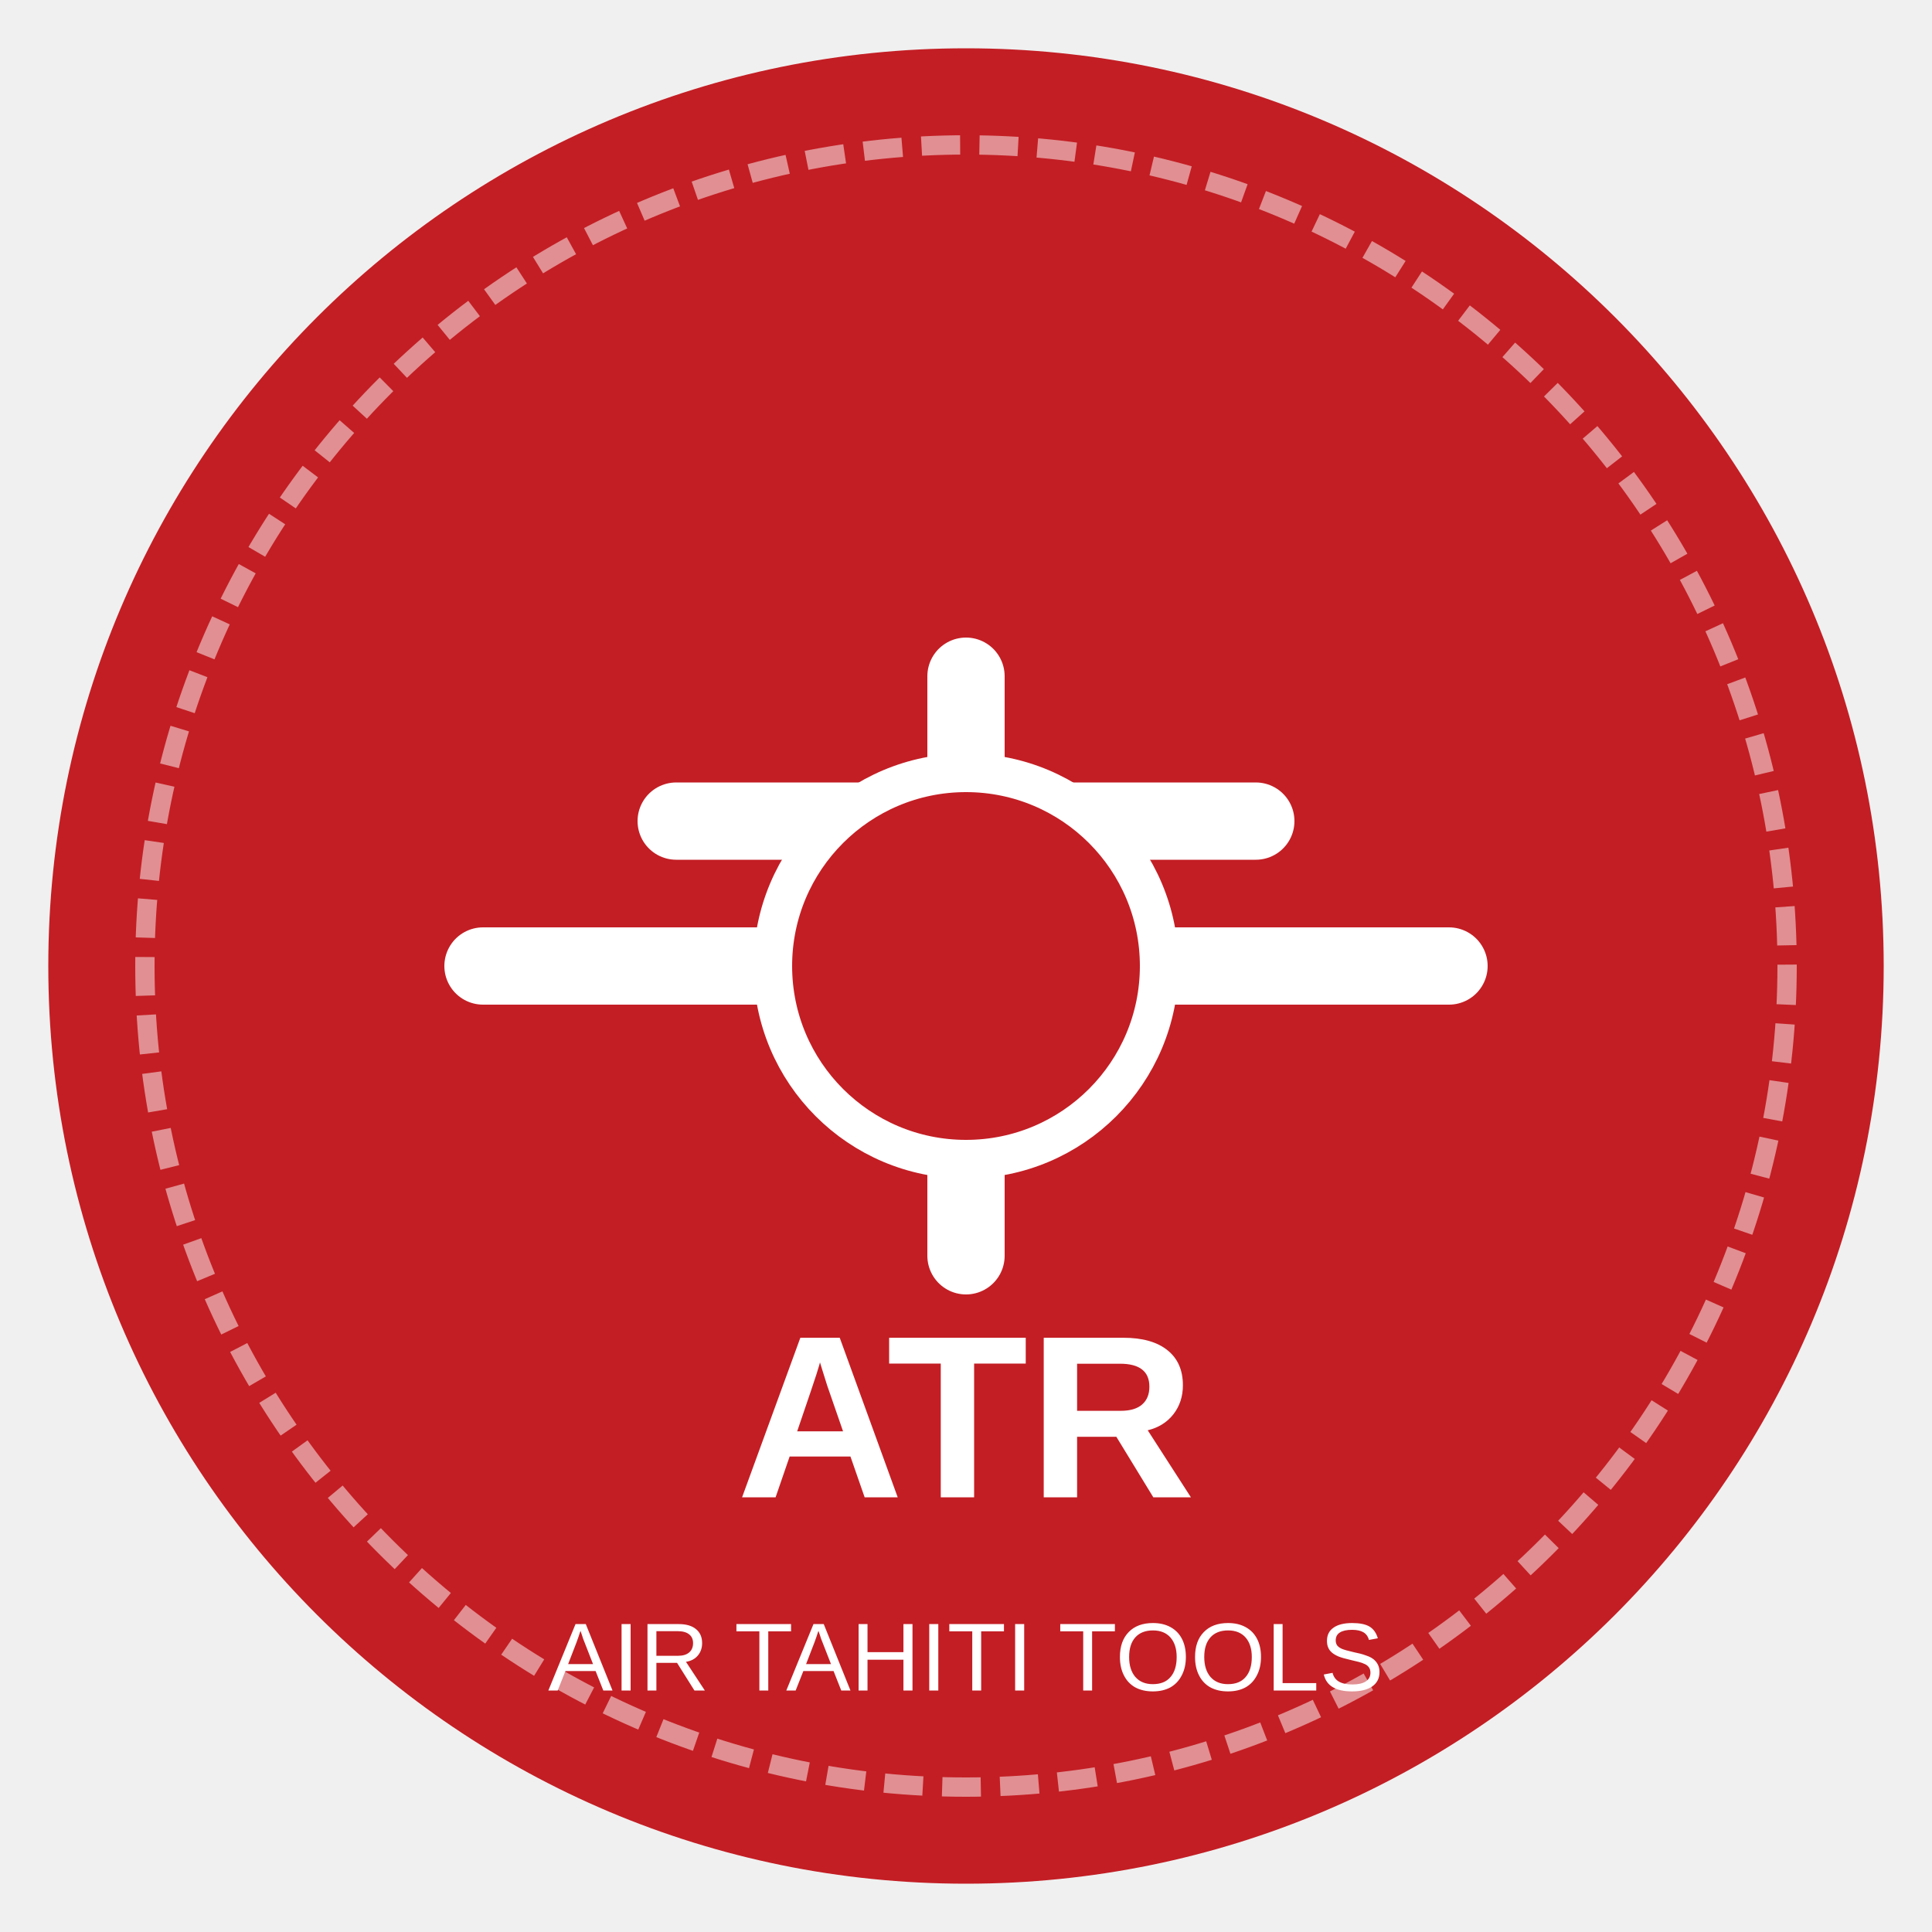
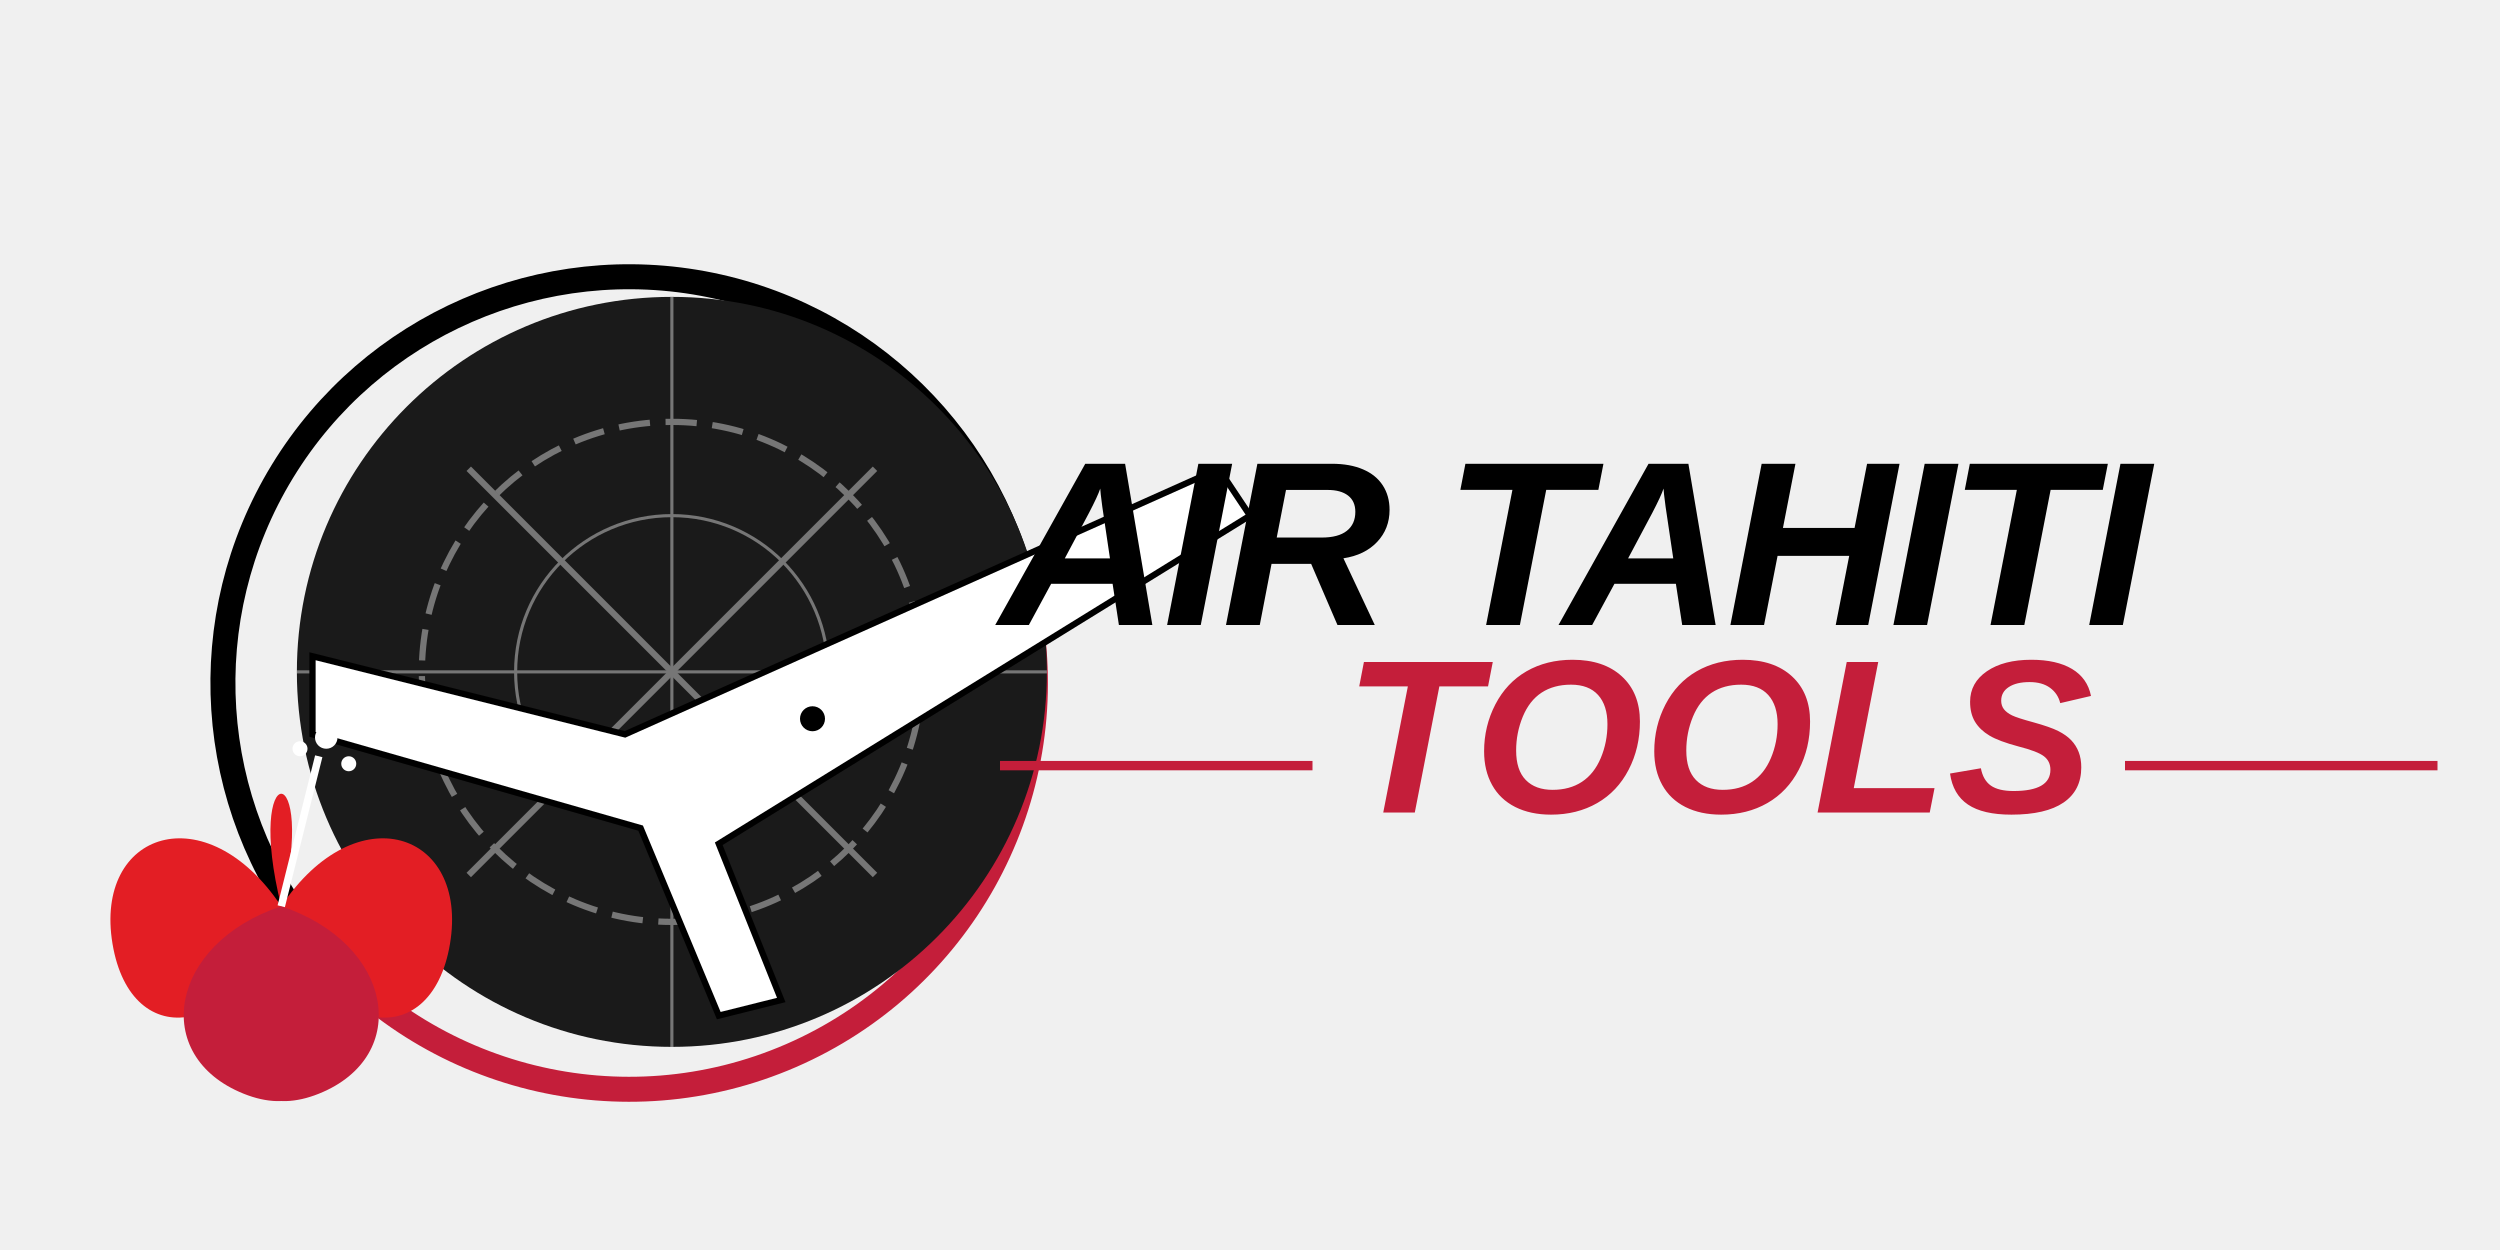
- <svg xmlns="http://www.w3.org/2000/svg" width="200" height="200" viewBox="0 0 200 200">
-   <circle cx="100" cy="100" r="95" fill="#C31E24" />
-   <circle cx="100" cy="100" r="85" fill="none" stroke="white" stroke-width="2" stroke-dasharray="4 2" opacity="0.5" />
-   <path d="M50 100 L150 100 M100 70 L100 130 M70 85 L130 85" stroke="white" stroke-width="8" stroke-linecap="round" />
-   <circle cx="100" cy="100" r="20" fill="#C31E24" stroke="white" stroke-width="4" />
-   <text x="50%" y="155" text-anchor="middle" fill="white" font-family="Arial" font-weight="bold" font-size="24">ATR</text>
-   <text x="50%" y="175" text-anchor="middle" fill="white" font-family="Arial" font-size="10">AIR TAHITI TOOLS</text>
+ <svg xmlns="http://www.w3.org/2000/svg" width="800" height="400" viewBox="0 0 800 400">
+   <rect width="800" height="400" fill="transparent" />
+   <g transform="translate(50, 50)">
+     <path d="M 280 150 A 130 130 0 1 0 50 250" fill="none" stroke="black" stroke-width="8" stroke-linecap="round" />
+     <path d="M 50 250 A 130 130 0 0 0 280 150" fill="none" stroke="#C41E3A" stroke-width="8" stroke-linecap="round" />
+     <circle cx="165" cy="165" r="120" fill="#1A1A1A" />
+     <g opacity="0.4">
+       <path d="M 100 100 L 230 230 M 100 230 L 230 100" stroke="white" stroke-width="2" />
+       <circle cx="165" cy="165" r="80" fill="none" stroke="white" stroke-width="2" stroke-dasharray="10 5" />
+       <circle cx="165" cy="165" r="50" fill="none" stroke="white" stroke-width="1" />
+       <path d="M 165 45 V 285 M 45 165 H 285" stroke="white" stroke-width="1" />
+     </g>
+     <path d="M 50 160 L 150 185 L 340 100 L 350 115 L 180 220 L 200 270 L 180 275 L 155 215 L 50 185 Z" fill="white" stroke="black" stroke-width="2" />
+     <circle cx="210" cy="180" r="4" fill="black" />
+     <g transform="translate(40, 240) scale(1.2)">
+       <path d="M 0 0 C -20 -30 -50 -20 -45 10 C -40 40 -10 35 0 0" fill="#E31E24" />
+       <path d="M 0 0 C 20 -30 50 -20 45 10 C 40 40 10 35 0 0" fill="#E31E24" />
+       <path d="M 0 0 C -30 10 -35 40 -10 50 C 15 60 25 30 0 0" fill="#C41E3A" />
+       <path d="M 0 0 C 30 10 35 40 10 50 C -15 60 -25 30 0 0" fill="#C41E3A" />
+       <path d="M 0 0 C -10 -40 10 -40 0 0" fill="#E31E24" />
+       <path d="M 0 0 L 10 -40" stroke="white" stroke-width="2" fill="none" />
+       <circle cx="12" cy="-45" r="3" fill="white" />
+       <circle cx="5" cy="-42" r="2" fill="white" />
+       <circle cx="18" cy="-38" r="2" fill="white" />
+     </g>
+   </g>
+   <text x="320" y="200" font-family="Arial, sans-serif" font-weight="900" font-style="italic" font-size="75" fill="black" letter-spacing="-2">
+     AIR TAHITI
+   </text>
+   <g transform="translate(320, 260)">
+     <line x1="0" y1="-15" x2="100" y2="-15" stroke="#C41E3A" stroke-width="3" />
+     <text x="110" y="0" font-family="Arial, sans-serif" font-weight="900" font-style="italic" font-size="70" fill="#C41E3A">
+       TOOLS
+     </text>
+     <line x1="360" y1="-15" x2="460" y2="-15" stroke="#C41E3A" stroke-width="3" />
+   </g>
</svg>
